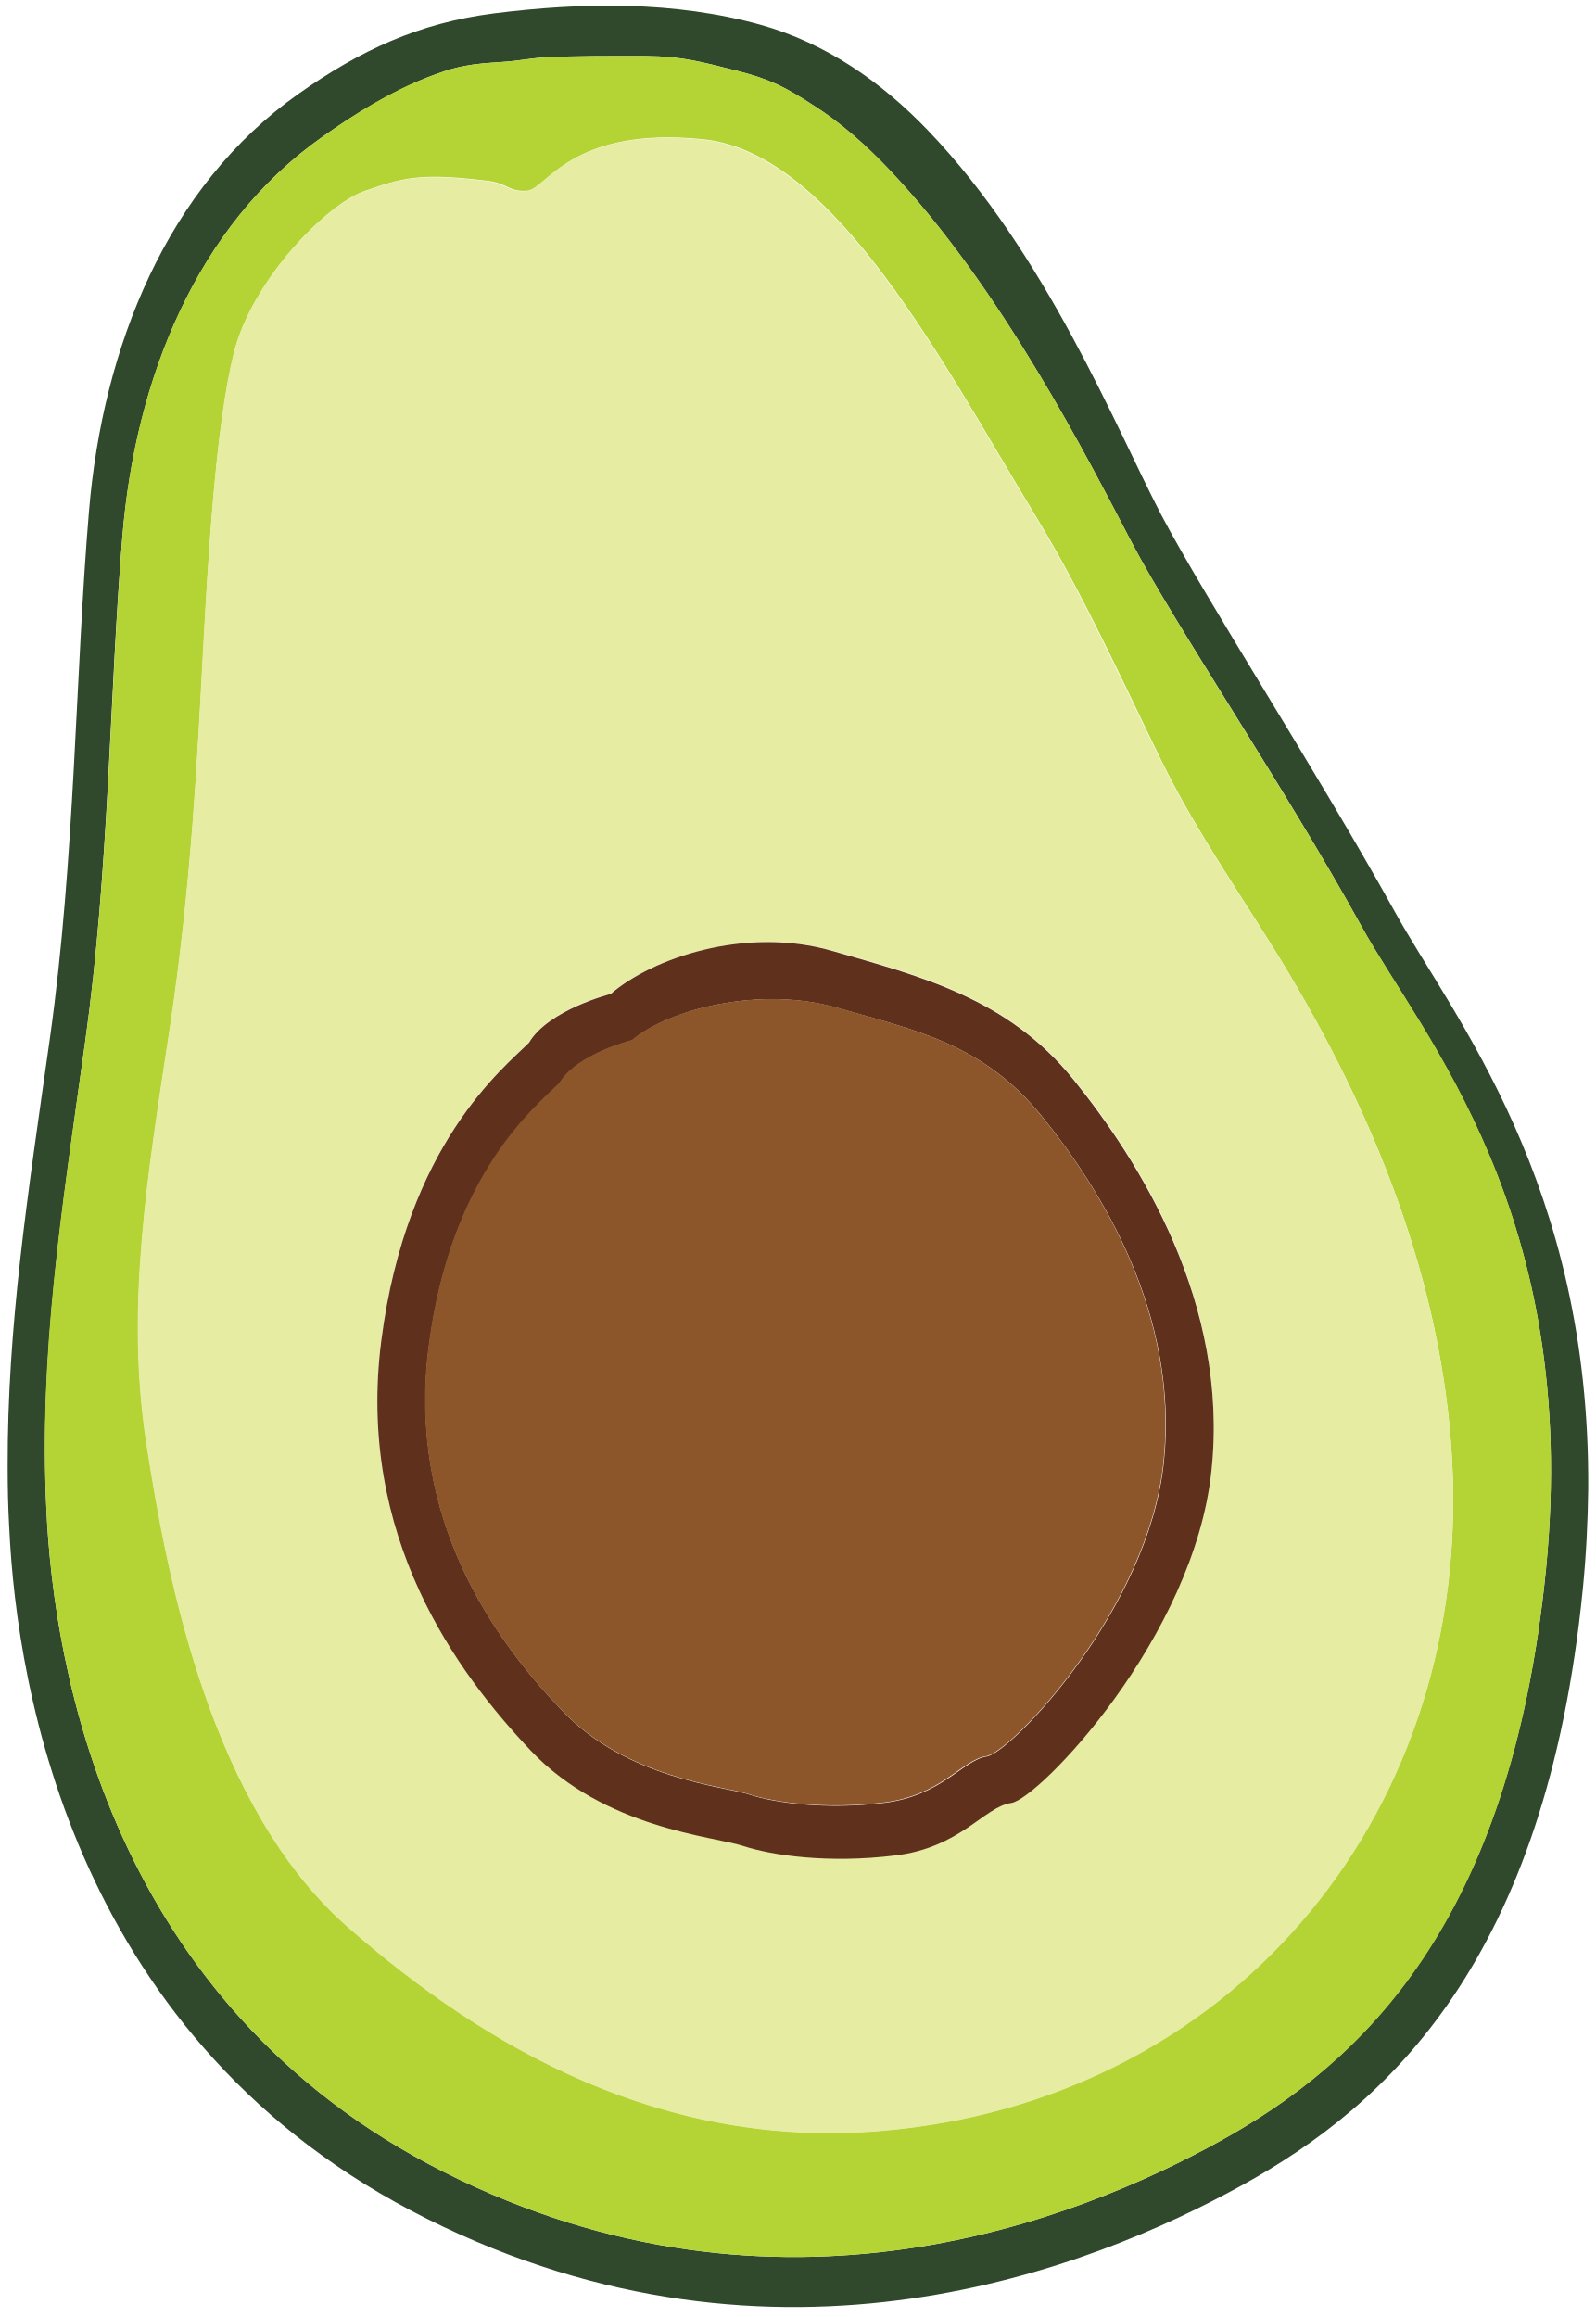
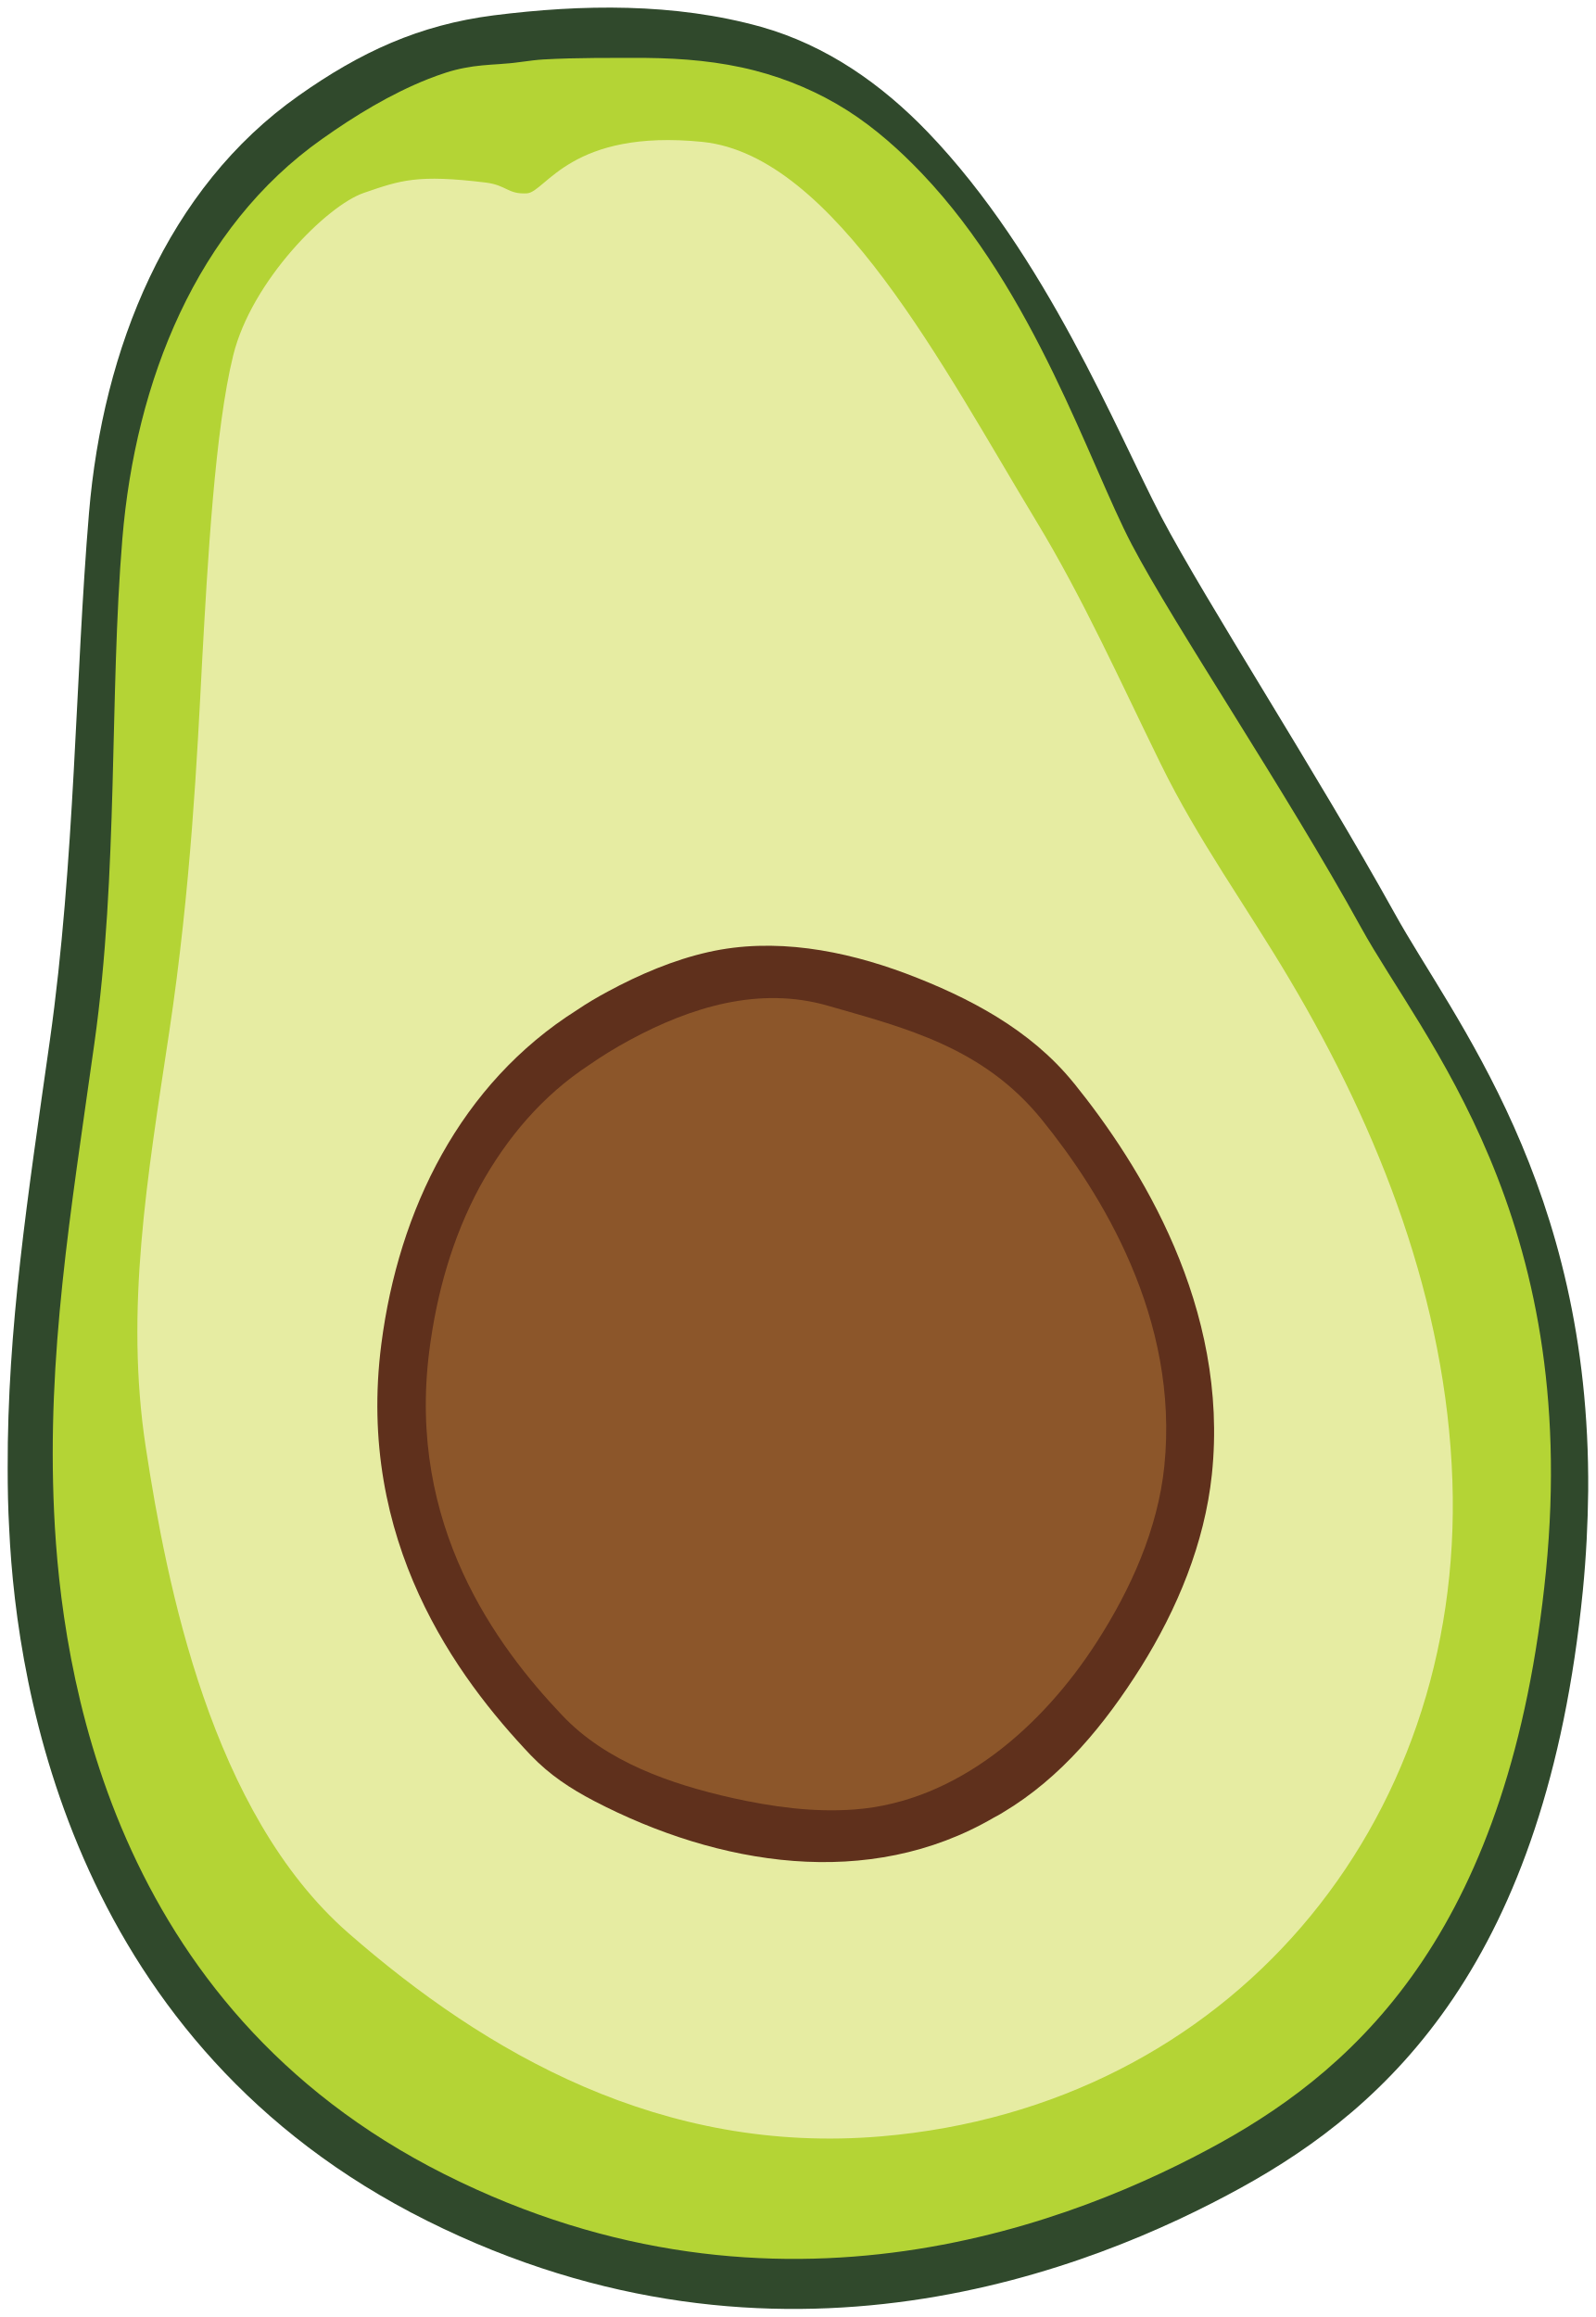
<svg xmlns="http://www.w3.org/2000/svg" version="1.1" id="레이어_1" x="0px" y="0px" viewBox="0 0 416 604" style="enable-background:new 0 0 416 604;" xml:space="preserve">
  <style type="text/css">
	.st0{fill:#30492C;}
	.st1{fill:#B4D435;}
	.st2{fill:#E6ECA2;}
	.st3{fill:#5F301C;}
	.st4{fill:#8C562A;}
</style>
-   <g>
-     <path class="st0" d="M363.5,237.5c-20.6-37.1-49.1-81.1-60.8-103.3c-11.6-22.2-29.9-68-60.8-100.2c-12.1-12.6-26.5-22.7-43.5-27.5   c-22.6-6.3-46.7-5.9-69.7-3C109.2,6,93.9,13.1,77.9,24.4c-34.4,24.2-51.1,66-54.7,108.8C19.6,176,19.6,223.9,13,270.7   c-5.8,41-11.1,75-11,111.6c0,5.2,0.1,10.5,0.4,15.8c2,42.8,17.2,134.5,108.9,180.3s173.7,12.6,212.2-8.6   c38.5-21.2,79.5-58.9,89.1-155.6c0.9-9.1,1.3-17.7,1.4-26C414.6,308.4,378.6,264.9,363.5,237.5z M403,409   c-9.2,92.6-48.3,128.8-84.9,149.1c-36.7,20.3-114.9,52.1-202.2,8.2C28.5,522.4,14,434.6,12.1,393.6c-1.9-41,3.9-77.2,10.1-122   c6.3-44.9,6.3-90.7,9.7-131.7S51.2,58.8,84,35.7c8.6-6.1,17.8-11.7,27.6-15.6c3.1-1.2,6.2-2.3,9.5-2.9c3-0.6,6.1-0.8,9.2-1   c0.4,0,0.8-0.1,1.2-0.1c3.4-0.2,6.7-0.9,10.1-1.1c8.9-0.5,18-0.4,26.9-0.4c9.5,0.1,14.6,1.6,23.8,3.9c8.5,2.2,12.4,4.2,19.8,9   c7.2,4.6,13.6,10.3,19.5,16.5c29.4,30.9,52.3,76.2,63.4,97.4c11.1,21.2,40.2,64.3,59.8,99.9C370.7,270.3,412.1,316.4,403,409z" />
-     <path class="st1" d="M295,141.4C283.9,120.2,261,74.9,231.6,44c-5.9-6.2-12.3-11.9-19.5-16.5c-7.4-4.8-11.2-6.8-19.8-9   c-9.2-2.3-14.3-3.8-23.8-3.9c-9,0-18-0.1-26.9,0.4c-3.4,0.2-6.7,0.9-10.1,1.1c-0.4,0-0.8,0.1-1.2,0.1c-3.1,0.2-6.2,0.4-9.2,1   c-3.3,0.6-6.4,1.7-9.5,2.9c-9.9,3.8-19,9.5-27.6,15.6C51.2,58.8,35.2,98.9,31.9,139.9s-3.4,86.8-9.7,131.7   c-6.3,44.9-12.1,81-10.1,122c1.9,41,16.4,128.8,103.8,172.7c87.3,43.9,165.5,12.1,202.2-8.2c36.7-20.3,75.8-56.4,84.9-149.1   s-32.2-138.8-48.2-167.7C335.2,205.8,306.1,162.7,295,141.4z M229.9,555.4c-57.3,4.9-103.2-21.6-139-52.9   C55.1,471.3,43.7,412,38.2,376.1c-5.5-35.9,0.4-70.2,6.1-108c5.7-37.8,7.2-71.8,8.6-96.8c1.3-25,3.3-60,8.1-79.3   c4.8-19.3,24.4-38.9,34-42.2c9.6-3.3,13.9-4.9,31.9-2.7c5.4,0.6,5.7,3,10.6,2.6c4.9-0.4,11.4-16.9,45.8-13.4   c34.4,3.5,62.8,58.9,86.9,98.6c12.3,20.3,22.1,42,32.5,63.3c9.7,19.8,22.3,37.1,33.5,55.9c23.6,39.6,40.9,84.1,42.5,130.6   C381.7,474.6,320.2,547.7,229.9,555.4z" />
-     <path class="st2" d="M302.6,198.3c-10.5-21.3-20.2-43-32.5-63.3c-24.1-39.8-52.6-95.1-86.9-98.6c-34.4-3.5-40.9,12.9-45.8,13.4   c-4.9,0.4-5.2-1.9-10.6-2.6c-18-2.2-22.3-0.6-31.9,2.7c-9.6,3.3-29.2,22.9-34,42.2c-4.8,19.3-6.7,54.3-8.1,79.3   c-1.3,25-2.9,59-8.6,96.8c-5.7,37.8-11.6,72.2-6.1,108c5.5,35.9,17,95.1,52.8,126.4c35.8,31.3,81.7,57.8,139,52.9   c90.4-7.7,151.9-80.9,148.8-170.7c-1.6-46.5-18.9-91-42.5-130.6C324.9,235.3,312.3,218,302.6,198.3z M315.8,383.2   c-4.6,43.6-45.1,85.7-52.2,86.7c-7.1,1-13.2,11.7-30.4,13.7c-17.2,2-31.9,0-39.5-2.5c-7.6-2.5-36-4.6-55.3-24.8   c-19.3-20.3-45.6-55.8-39-107c6.6-51.2,31.9-71,38.5-77.6c5.1-8.6,21.3-12.7,21.3-12.7c10.6-9.1,35-17.7,57.8-11.2   s45.6,12.2,62.9,33.5S320.4,339.6,315.8,383.2z" />
-     <path class="st3" d="M217,247.9c-22.8-6.6-47.2,2-57.8,11.2c0,0-16.2,4.1-21.3,12.7c-6.6,6.6-31.9,26.4-38.5,77.6   c-6.6,51.2,19.8,86.7,39,107c19.3,20.3,47.7,22.3,55.3,24.8c7.6,2.5,22.3,4.6,39.5,2.5c17.2-2,23.3-12.7,30.4-13.7   c7.1-1,47.7-43.1,52.2-86.7c4.6-43.6-18.8-80.6-36-101.9S239.8,254.5,217,247.9z M303.4,381.1c-4,38.6-40,75.9-46.2,76.8   s-11.7,10.3-26.9,12.1s-28.3,0-35-2.2c-6.7-2.2-31.9-4-48.9-22c-17.1-18-40.4-49.4-34.6-94.7c5.8-45.3,28.3-62.8,34.1-68.7   c4.5-7.6,18.9-11.2,18.9-11.2c9.4-8.1,33.5-14.3,53.7-8.4c20.2,5.8,37.8,9.3,53.1,28.2S307.4,342.5,303.4,381.1z" />
-     <path class="st4" d="M218.4,262.7c-20.2-5.8-44.3,0.4-53.7,8.4c0,0-14.4,3.6-18.9,11.2c-5.8,5.8-28.3,23.3-34.1,68.7   c-5.8,45.3,17.5,76.8,34.6,94.7c17.1,18,42.2,19.8,48.9,22c6.7,2.2,19.8,4,35,2.2s20.6-11.2,26.9-12.1s42.2-38.2,46.2-76.8   s-16.6-71.4-31.9-90.2S238.6,268.6,218.4,262.7z" />
-   </g>
+   <path class="st0" d="M363.5,238c-20.6-37.1-49.1-81.1-60.8-103.3c-11.6-22.2-29.9-68-60.8-100.2C229.8,21.9,215.4,11.8,198.4,7  c-22.6-6.3-46.7-5.9-69.7-3c-19.5,2.5-34.8,9.6-50.8,20.9c-34.4,24.2-51.1,66-54.7,108.8S19.6,224.4,13,271.2  c-5.8,41-11.1,75-11,111.6c0,5.2,0.1,10.5,0.4,15.8c2,42.8,17.2,134.5,108.9,180.3s173.7,12.6,212.2-8.6  c38.5-21.2,79.5-58.9,89.1-155.6c0.9-9.1,1.3-17.7,1.4-26C414.6,308.9,378.6,265.4,363.5,238z" />
+   <path class="st1" d="M130.3,16.7c0.4,0,0.8-0.1,1.2-0.1c3.4-0.2,6.7-0.9,10.1-1.1c8.9-0.5,18-0.4,26.9-0.4c9.5,0.1,19,0.9,28.3,3.3  c8.5,2.2,16.7,5.7,24.1,10.4c7.2,4.6,13.6,10.3,19.5,16.5c29.4,30.9,43.5,75.4,54.6,96.6s40.2,64.3,59.8,99.9  c15.9,28.9,57.3,75.1,48.2,167.7c-9.2,92.6-48.3,128.8-84.9,149.1c-36.7,20.3-114.9,52.1-202.2,8.2C28.5,522.9,16,435.2,14.1,394.2  s4.2-77.4,10.5-122.2s3.9-90.6,7.3-131.6S51.2,59.3,84,36.2c8.6-6.1,17.8-11.7,27.6-15.6c3.1-1.2,6.2-2.3,9.5-2.9  C124.1,17.1,127.2,16.9,130.3,16.7z" />
+   <path class="st2" d="M126.7,47.6c-18-2.2-22.3-0.6-31.9,2.7s-29.2,22.9-34,42.3c-4.8,19.4-6.7,54.4-8.1,79.5  c-1.3,25-2.9,59.1-8.6,97s-11.6,72.3-6.1,108.2s17,95.3,52.8,126.6s81.7,57.9,139,53c90.4-7.7,151.9-81,148.8-170.9  c-1.6-46.6-18.9-91.1-42.5-130.8c-11.2-18.9-23.8-36.2-33.5-56c-10.5-21.4-20.2-43.1-32.5-63.4c-24.1-39.8-52.6-95.2-86.9-98.8  c-34.4-3.5-40.9,13-45.8,13.4C132.4,50.7,132.1,48.3,126.7,47.6z" />
+   <path class="st3" d="M158.4,258.5c8.3-4.5,17.3-8.3,26.2-10.3c17.2-3.9,35.3-0.5,51.6,5.6c16.4,6.2,32.4,14.6,43.6,28.4  c0,0,0,0.1,0.1,0.1c17.2,21.3,40.6,58.4,36,102.1c-1.9,17.9-9,35-18.5,50.2c-9.4,14.9-20.7,28.8-36,37.9c-0.8,0.5-1.5,0.9-2.3,1.3  c-32.7,19.1-71.9,12.5-104.2-4.3c-6.3-3.3-11.6-6.8-16.5-11.9c-19.3-20.3-45.6-55.9-39-107.2c4.5-35,20.6-67.9,51-87.1  C152.9,261.6,155.6,260,158.4,258.5z" />
+   <path class="st4" d="M164.2,271.1c15.9-8.6,33.8-14.1,51.7-8.9c20.2,5.8,40.4,10.8,55.7,29.7c15.3,18.9,35.9,51.7,31.9,90.4  c-1.7,16.3-8.7,31.9-17.5,45.6c-14.1,22-36.3,41.8-63.3,43.8c-10.7,0.8-21.4-0.7-31.8-3c-16-3.6-32.9-9.4-44.4-21.6  c-17.1-18-40.4-49.5-34.6-94.9c1.9-14.9,6-29.6,13.2-42.9c7-12.7,16.3-23.7,28.5-31.7C156.9,275.3,160.5,273.1,164.2,271.1z" />
</svg>
